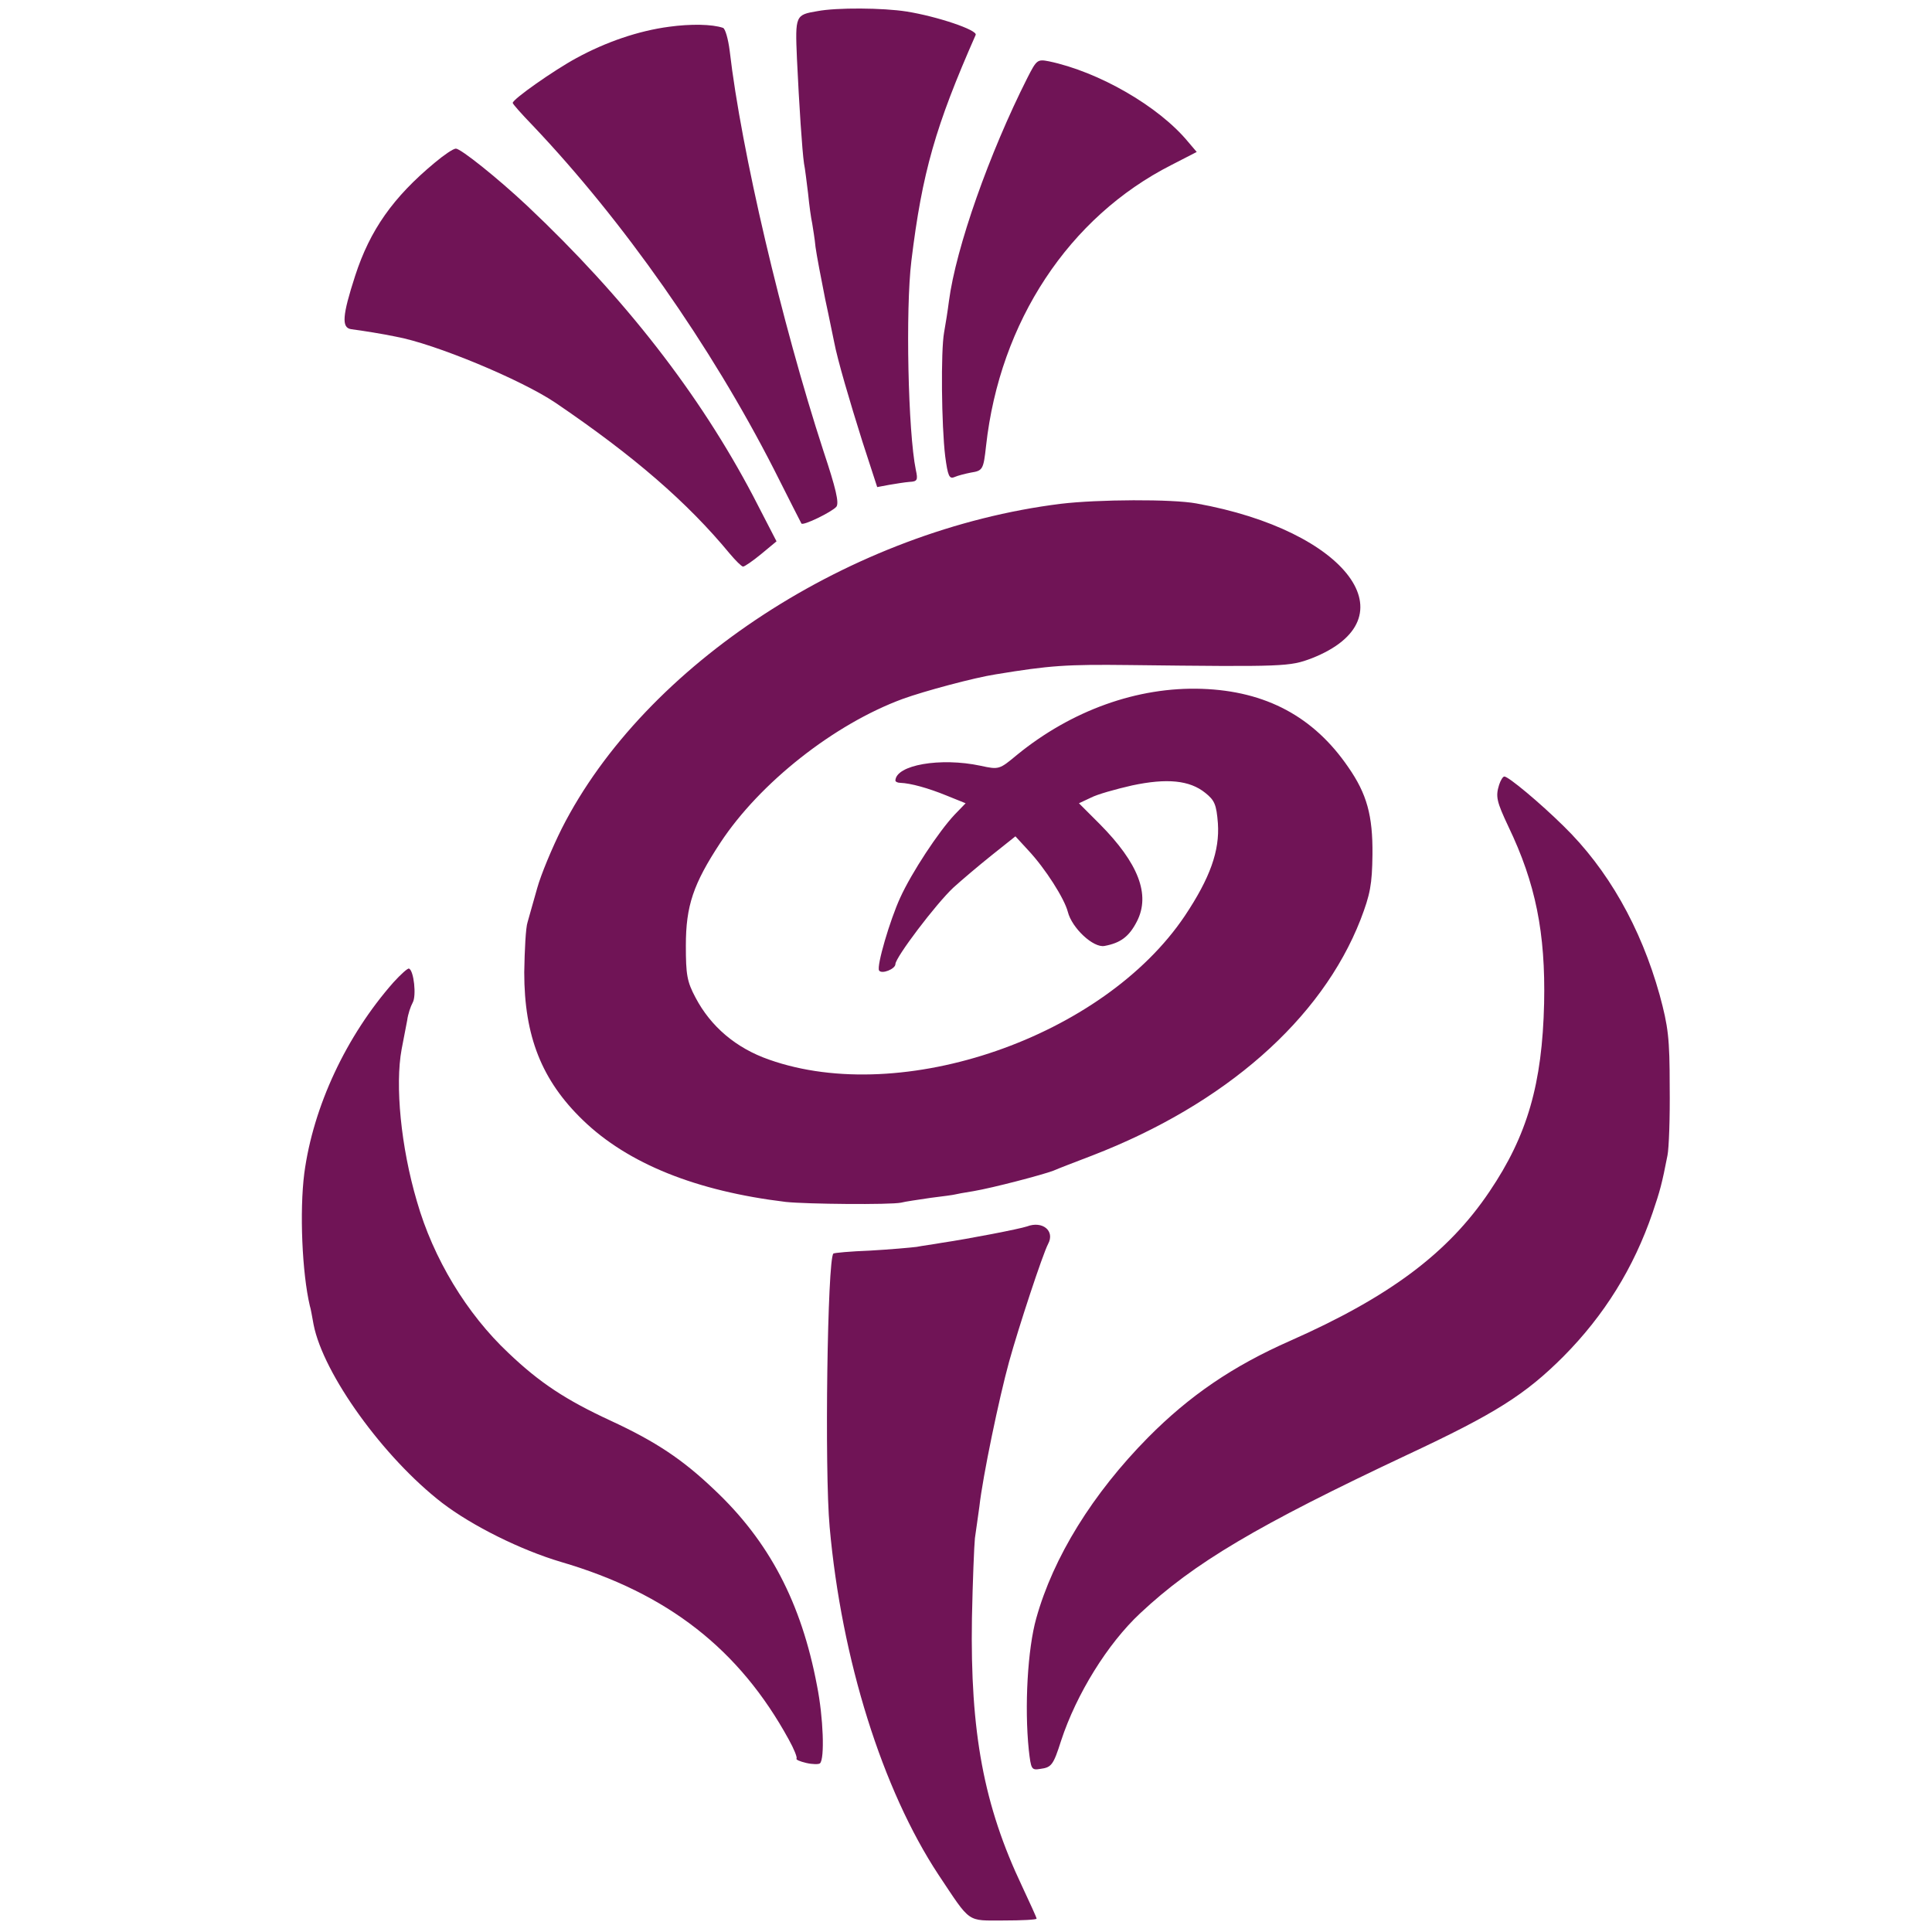
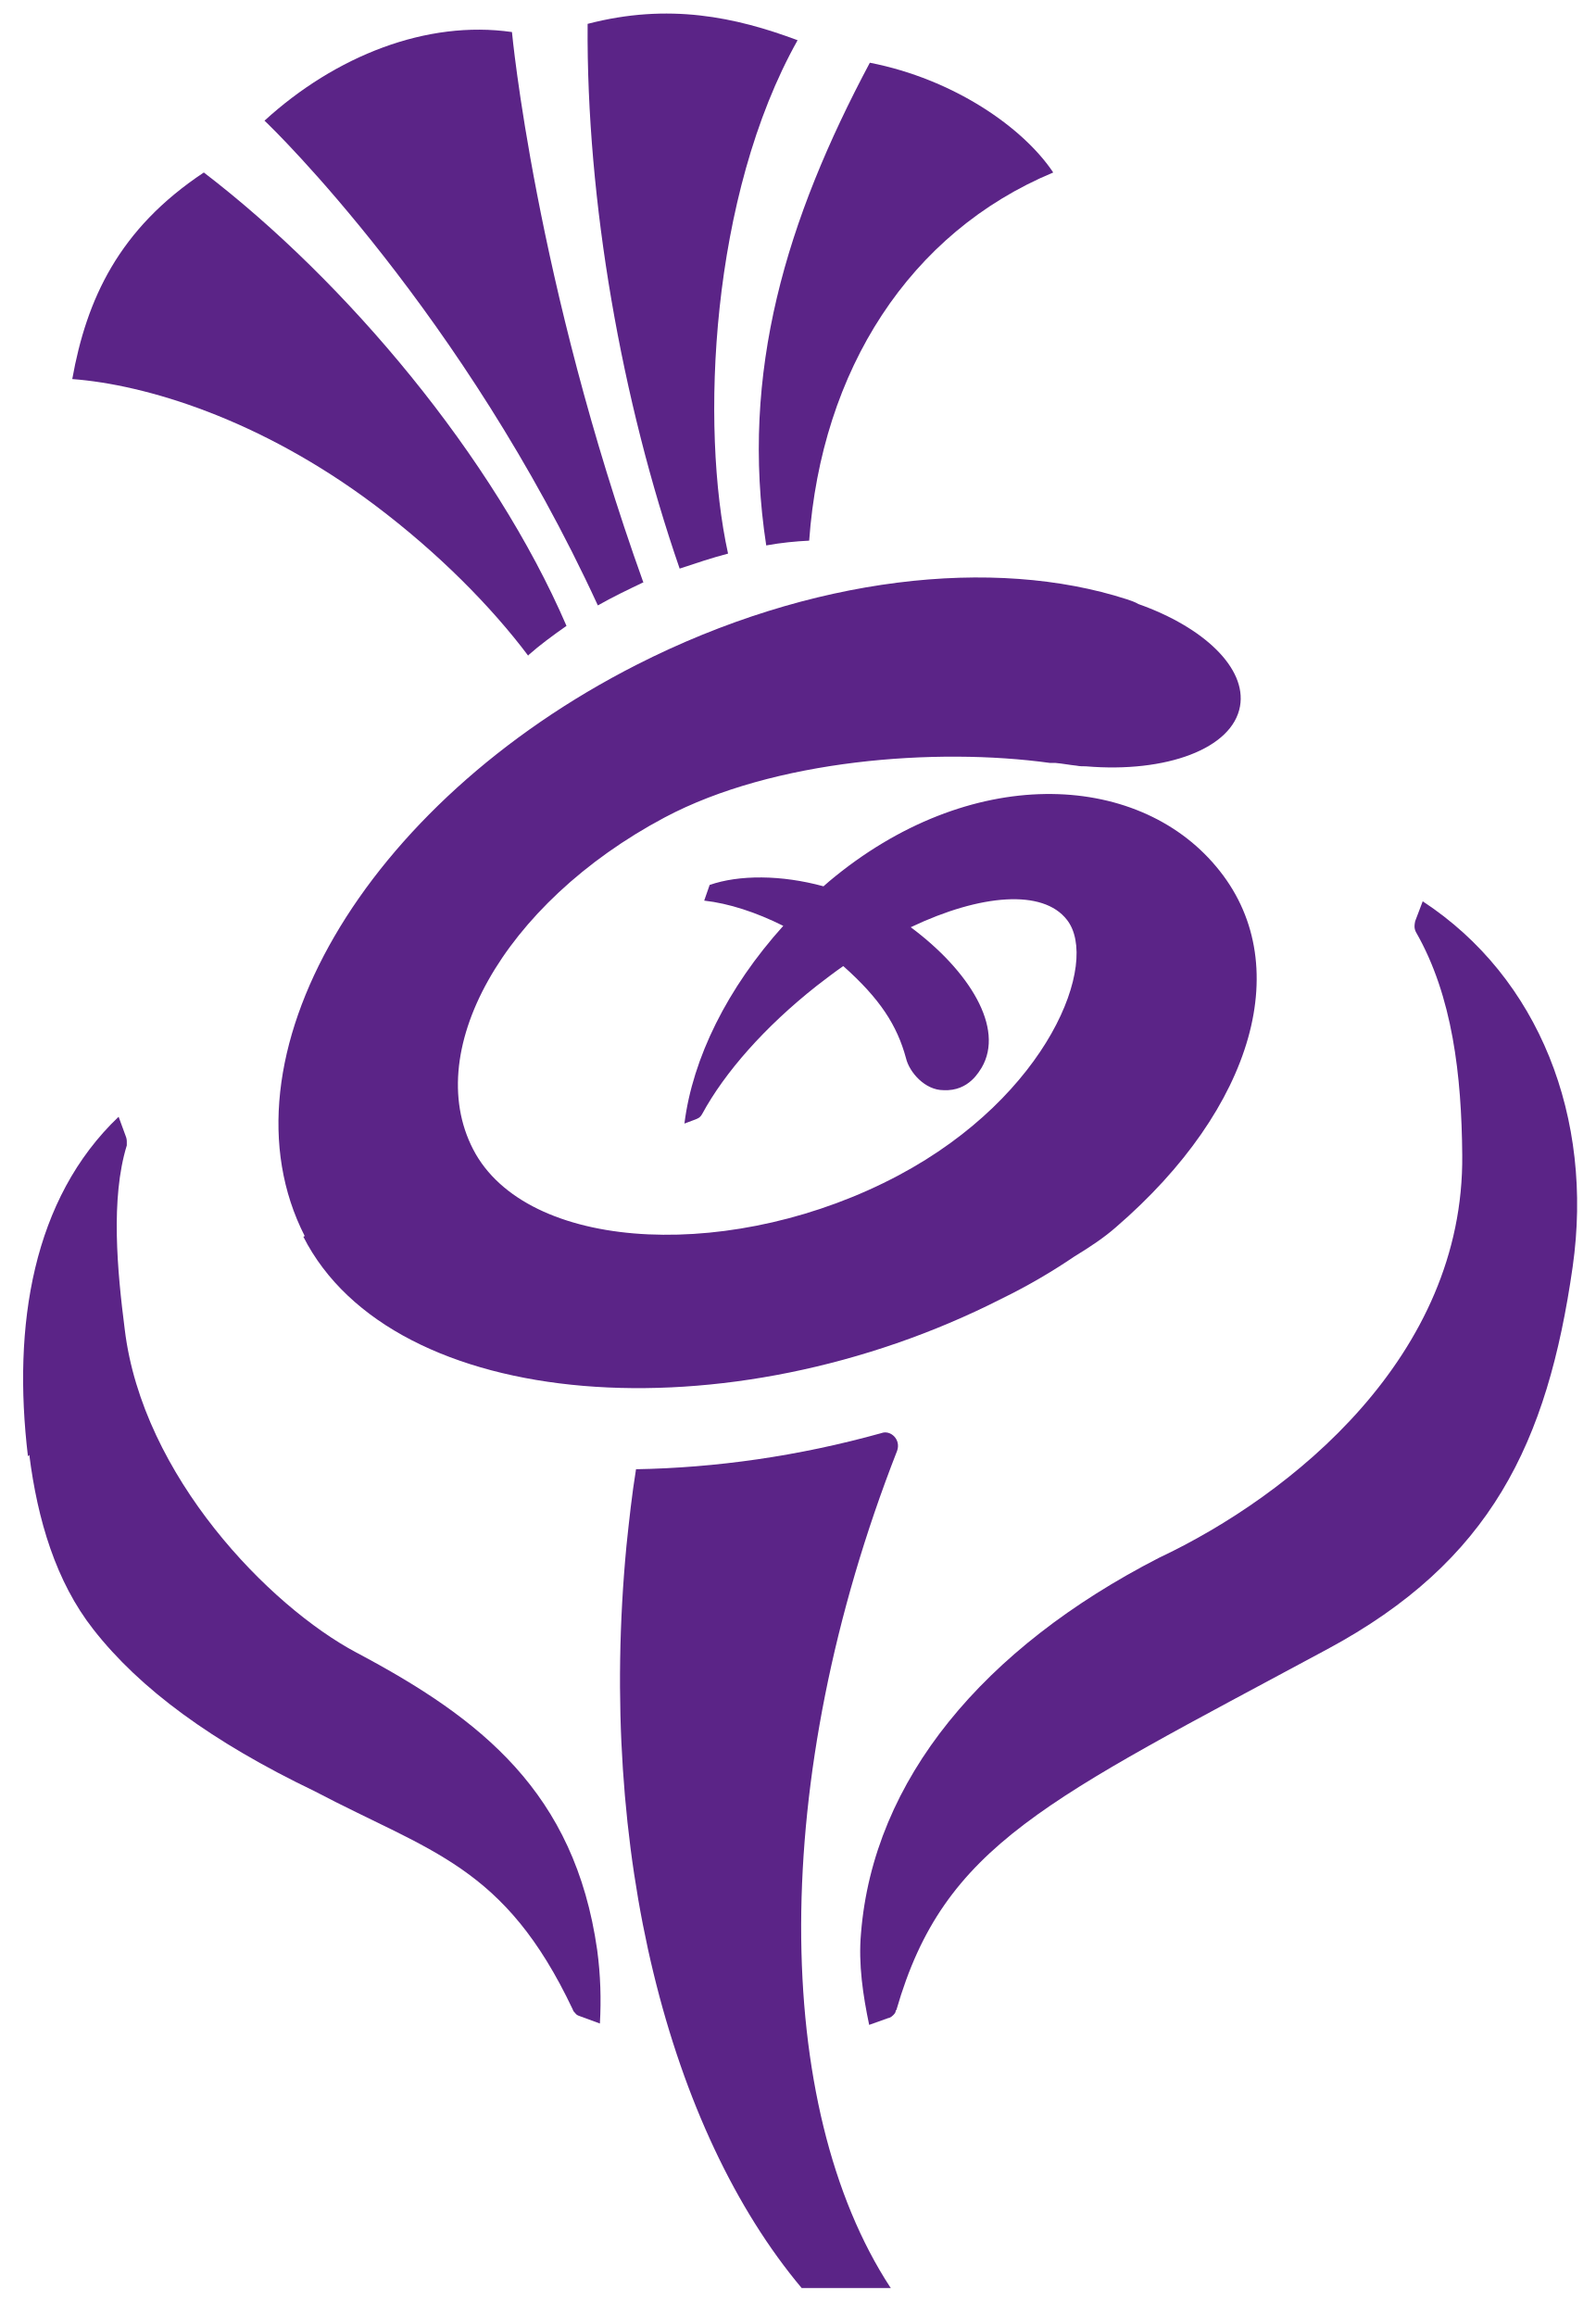
- <svg xmlns="http://www.w3.org/2000/svg" version="1" width="693.333" height="693.333" viewBox="0 0 520 520">
-   <path fill="#701456" d="M220 3c-5.9 1-6 1.1-5.5 12.8.6 12.7 1.4 24.7 1.9 28.2.3 1.4.7 5 1.1 8.1.3 3.1.8 6.7 1.1 8 .2 1.3.7 4.2.9 6.4.3 2.2 1.5 8.5 2.6 14 1.2 5.5 2.2 10.7 2.4 11.5.9 4.8 4.2 16 7.6 26.8l4 12.3 3.2-.6c1.8-.3 4.2-.7 5.5-.8 2.1-.1 2.3-.5 1.7-3.2-2.1-10.2-2.8-43.2-1.2-56.3 2.9-23.8 6.5-36.3 17.3-60.8.6-1.3-10.4-5-18.6-6.3-6.3-1-18.8-1.1-24-.1zM180.1 7.2c-8.3 1.1-17 4.1-24.9 8.4-6.1 3.3-17.2 11.1-17.2 12.1 0 .3 2.4 3 5.4 6.1 24.3 25.6 47.9 59.2 64.9 92.5 3.9 7.8 7.3 14.4 7.4 14.6.4.7 8.2-3.1 9.4-4.5.8-1-.1-4.9-3.5-15.1-11.2-34.4-22.1-80.8-25.2-107.6-.4-3.2-1.2-6-1.8-6.2-2.9-1-8.7-1.1-14.5-.3zM276.5 21c-10.2 20.2-19.2 45.6-21.1 60.1-.3 2.4-.9 6.2-1.3 8.4-.9 5-.7 25 .3 33.3.7 5.3 1.1 6.2 2.5 5.6.9-.4 2.9-.9 4.4-1.2 3.2-.5 3.4-.8 4.1-7.2 3.7-33.4 22.3-61.6 49.9-75.6l6.8-3.5-2.3-2.7c-7.9-9.6-24.1-18.9-37.5-21.7-3.1-.6-3.3-.4-5.8 4.5zM117 43.8c-11.2 9.3-17.4 18.1-21.4 30.4-3.5 10.8-3.7 14-1.1 14.4 3.1.4 8.7 1.3 12 2 10.5 1.9 33.8 11.6 43 17.8 21.2 14.4 35.5 26.8 46.9 40.6 1.6 1.9 3.2 3.5 3.6 3.5.4 0 2.6-1.5 4.9-3.4l4.1-3.4-6.3-12.2c-14.4-27.4-34.5-53.3-60.8-78.1C133.8 47.8 124 40 122.7 40c-.7 0-3.2 1.7-5.7 3.8zM285.5 135.6c-56.3 7-111.9 43.2-134.3 87.4-2.6 5.2-5.6 12.4-6.6 16-1 3.6-2.2 7.7-2.6 9.2-.5 1.4-.8 7.5-.9 13.5 0 17.2 4.7 29.1 15.8 39.8 12.1 11.7 30.5 19.1 54.6 22 5.7.6 28 .8 31 .2 1.1-.3 4.7-.8 8-1.3 3.3-.4 6.2-.8 6.5-.9.3-.1 2.5-.5 5-.9 5.3-.9 18.6-4.4 21.5-5.5 1.1-.5 5.8-2.3 10.5-4.1 35.7-13.8 61.7-36.6 72.2-63.5 2.6-6.8 3.1-9.4 3.2-17.5.1-10.5-1.5-16.3-6.5-23.5-9.3-13.6-22.2-20.5-39.4-21.1-17.3-.6-35.1 5.8-49.8 17.8-4.7 3.9-4.8 4-9.8 2.9-10.8-2.3-22.8-.2-22.9 4 0 .3.6.6 1.3.6 2.8.1 7.5 1.4 12.4 3.4l5.2 2.1-3 3.1c-4.3 4.6-11.5 15.5-14.6 22.3-2.8 6.1-6.4 18.4-5.7 19.6.7 1.1 4.4-.4 4.4-1.7 0-1.8 10.9-16.2 15.6-20.6 2.2-2 6.8-5.9 10.3-8.7l6.4-5.1 3.4 3.7c4.7 5 9.8 13.1 10.7 16.6 1.1 4.4 6.9 9.8 9.9 9.2 4.3-.8 6.6-2.5 8.7-6.6 3.7-7.2.4-15.7-10-26.2l-5.6-5.6 3.2-1.5c1.7-.9 6.7-2.3 11.1-3.3 9.4-2 15.5-1.4 19.7 2 2.5 2 3 3.1 3.4 8.2.5 7.4-2.1 14.7-8.9 24.9-21.9 32.6-76 51.4-111.9 38.7-8.9-3.1-15.7-8.9-19.8-16.7-2.3-4.3-2.6-6.2-2.6-14 0-10.7 2-16.6 9.3-27.7 10.6-16.1 30.6-31.9 49.1-38.7 5.8-2.1 19.2-5.7 25-6.6 14.6-2.4 19-2.7 36-2.5 42 .5 43.1.4 49-1.8 27.3-10.7 9.7-34.4-31-41.7-6.5-1.2-26.5-1.1-36.5.1zM403.5 211.2c-1 3.2-.7 4.5 2.5 11.3 7.3 15.2 10 28.6 9.6 47.5-.5 21.7-4.5 35.6-14.7 50.7-11.1 16.5-26.8 28.3-53.7 40.2-15.4 6.8-27 14.7-38.2 26-14.9 15.1-25.5 32.2-30.1 48.7-2.3 8.2-3.2 23.7-2 35.4.6 5.2.7 5.5 3.1 5.1 3-.4 3.5-1 5.6-7.6 4.1-12.5 12.5-26.1 21.3-34.3 14.4-13.5 31.4-23.6 72-42.7 23.5-11 31.6-16.1 41.9-26.4 11-11.1 18.9-23.8 24-38.7 2-5.9 2.5-7.7 4-15.4.4-1.9.7-10.3.6-18.5 0-13.1-.4-16.2-2.7-24.7-5.1-18.3-14-33.9-25.9-45.5-6.4-6.3-14.8-13.3-15.9-13.3-.4 0-1 1-1.4 2.2zM105.9 264.4c-12.7 14.4-21.6 33.4-24 51.4-1.3 10.2-.6 26.8 1.5 35.7.2.5.6 2.8 1 5 2.6 13.3 18.8 35.8 34.6 48 8.1 6.2 21.2 12.7 32 15.9 28.7 8.4 48 23.5 61.3 47.8 1.4 2.5 2.3 4.8 2.1 5.1-.3.3.9.8 2.6 1.2 1.7.4 3.4.4 3.7.1 1.3-1.2.9-12.4-.8-20.9-4.2-22.3-12.9-38.9-27.7-52.8-8.5-8.1-15.7-12.9-27.8-18.5-12.1-5.6-19.1-10.2-27.5-18.2-11.3-10.6-20.3-25.5-24.7-40.9-4.3-14.6-5.9-31.2-4.1-40.9.5-2.7 1.2-6.2 1.5-7.8.2-1.6.9-3.7 1.5-4.8 1-1.8.3-8.5-1-9.1-.3-.2-2.2 1.5-4.2 3.7z" />
-   <path fill="#701456" d="M276.4 330.1c-2.1.7-15.5 3.3-22.9 4.4-2.2.4-5.3.8-6.8 1.1-1.6.2-7.2.7-12.5 1-5.3.2-9.7.6-9.9.8-1.6 1.6-2.4 58.3-1 73.6 3.2 35.7 14.2 70.7 29.3 93.6 8.8 13.2 7.5 12.3 17.5 12.3 4.9 0 8.9-.2 8.9-.5s-1.8-4.2-3.9-8.7c-10.3-21.7-14-41.4-13.5-72.2.2-9.9.6-19.6.8-21.5.3-1.9.8-5.8 1.2-8.5.9-8.1 5.3-29.2 8-39 2.6-9.4 9-28.8 10.5-31.7 1.9-3.5-1.5-6.3-5.7-4.7z" />
+ <svg xmlns="http://www.w3.org/2000/svg" id="Layer_1" version="1.1" viewBox="0 0 234 339.7">
+   <defs>
+     <style>
+       .st0 {
+         fill: #5b2487;
+       }
+     </style>
+   </defs>
+   <path class="st0" d="M4.1,213.6c-2.3-19.2.7-37.8,13.3-49.8l1.1,3s.1.3.1.6,0,.5,0,.6c-2.4,7.8-1.4,18.4-.3,27,2.6,21.5,21.2,40.6,34,47.4,18.3,9.7,32,20.5,35.3,43.6.5,3.7.6,7.3.4,10.8l-3-1.1s-.4-.1-.6-.4c-.2-.2-.3-.3-.4-.6-10-21.1-20.8-23-37.9-32-15-7.2-25.6-15-32.4-23.7-5.5-7-8.2-16.1-9.4-25.6Z" />
+   <path class="st0" d="M131.4,294.9c0,.3-.2.5-.4.7-.4.4-.7.4-.7.4l-2.8,1c-.9-4.3-1.6-8.9-1.2-13.4,1.8-22.6,18-41.9,43.7-55.1,19.5-9.2,44.8-29.6,44.5-59.1-.1-11.6-1.4-23.3-6.8-32.7-.1-.2-.2-.5-.2-.8,0-.4.1-.8.1-.8l1.1-2.9c17.1,11.2,25.1,31.8,22,53.6-3.7,25.9-12,43.2-36,56.1-41.2,22.2-56.2,28.6-63.2,52.9Z" />
+   <path class="st0" d="M44.7,181.3c-13.2-25.9,8.6-63.4,48.7-83.8,25.6-13,52.4-15.9,71.9-9.6.6.2,1.2.4,1.7.7,9.6,3.4,15.9,9.4,14.9,15-1.1,6.2-10.8,9.8-22.6,8.8-.5,0-.9,0-1.4-.1-1-.1-2-.3-3.1-.4h-.8c-16.7-2.3-40.5-.5-56.5,8-23.7,12.6-36.1,34.7-27.7,49.4,8.5,14.6,38.3,15.7,62,3.1,22-11.7,29.6-31.3,24.7-37.5-3.5-4.5-12.6-3.8-22.9,1.1,8.6,6.4,13.8,14.8,10.4,20.6-.3.4-1.8,3.5-5.6,3.3-2.7,0-5-2.6-5.5-4.7-1.3-4.8-3.8-8.7-9.2-13.5-1.3.9-2.6,1.9-3.9,2.9-7.6,6-13.5,12.7-16.8,18.8-.1.2-.2.3-.4.5-.3.2-.6.3-.6.3l-1.6.6c1.2-9.6,6.3-19.9,14.5-29-4-2-8-3.3-11.6-3.7l.8-2.3c4.3-1.5,10.5-1.5,16.7.2l.8-.7c20.6-17.3,45.1-16.2,56.8-2.2,11.8,14,5.6,35.4-14.7,52.9-1.7,1.5-3.8,2.9-6.1,4.3-3.1,2.1-6.6,4.2-10.7,6.2-40.1,20.4-89.3,16.7-102.4-9.1Z" />
+   <path class="st0" d="M130.6,335.5c-17.3-26.5-17.9-74.4,1-122.7.6-1.7-1-3.1-2.3-2.6-12.2,3.4-24.4,5.1-36,5.3-.6,3.7-1,7.4-1.4,11.2-4.3,45.1,6.3,85.8,25.7,108.9h13.1Z" />
+   <path class="st0" d="M118.7,79.3c1.8-25,14.7-45.2,35.8-54-4.4-6.6-14.6-13.7-26.9-16.1-12.2,22.9-19.1,45.4-15.2,70.8,2.2-.4,4.3-.6,6.3-.7Z" />
+   <path class="st0" d="M106.8,81.2c-4.1-18.6-2.6-52.5,10.2-75.3-9.1-3.4-18.9-5.5-30.8-2.4-.2,26,5,55.3,13.5,79.9,2.4-.8,4.8-1.6,7.1-2.2Z" />
+   <path class="st0" d="M94.4,85.5C78.5,41.2,75.1,4.7,75.1,4.7c-12.5-1.8-25.9,3.5-36.3,13,1.2,1.1,29.2,28.3,48.9,71.1,2.1-1.2,4.4-2.3,6.7-3.4Z" />
+   <path class="st0" d="M77.5,96.1c1.7-1.5,3.6-2.9,5.6-4.3-10.7-24.8-32.3-50.5-53.2-66.5-12.5,8.3-17.2,18.6-19.3,30.3,10.7.8,27.5,5.8,44.4,18.5,9.3,7,17.1,14.9,22.5,22.1Z" />
</svg>
